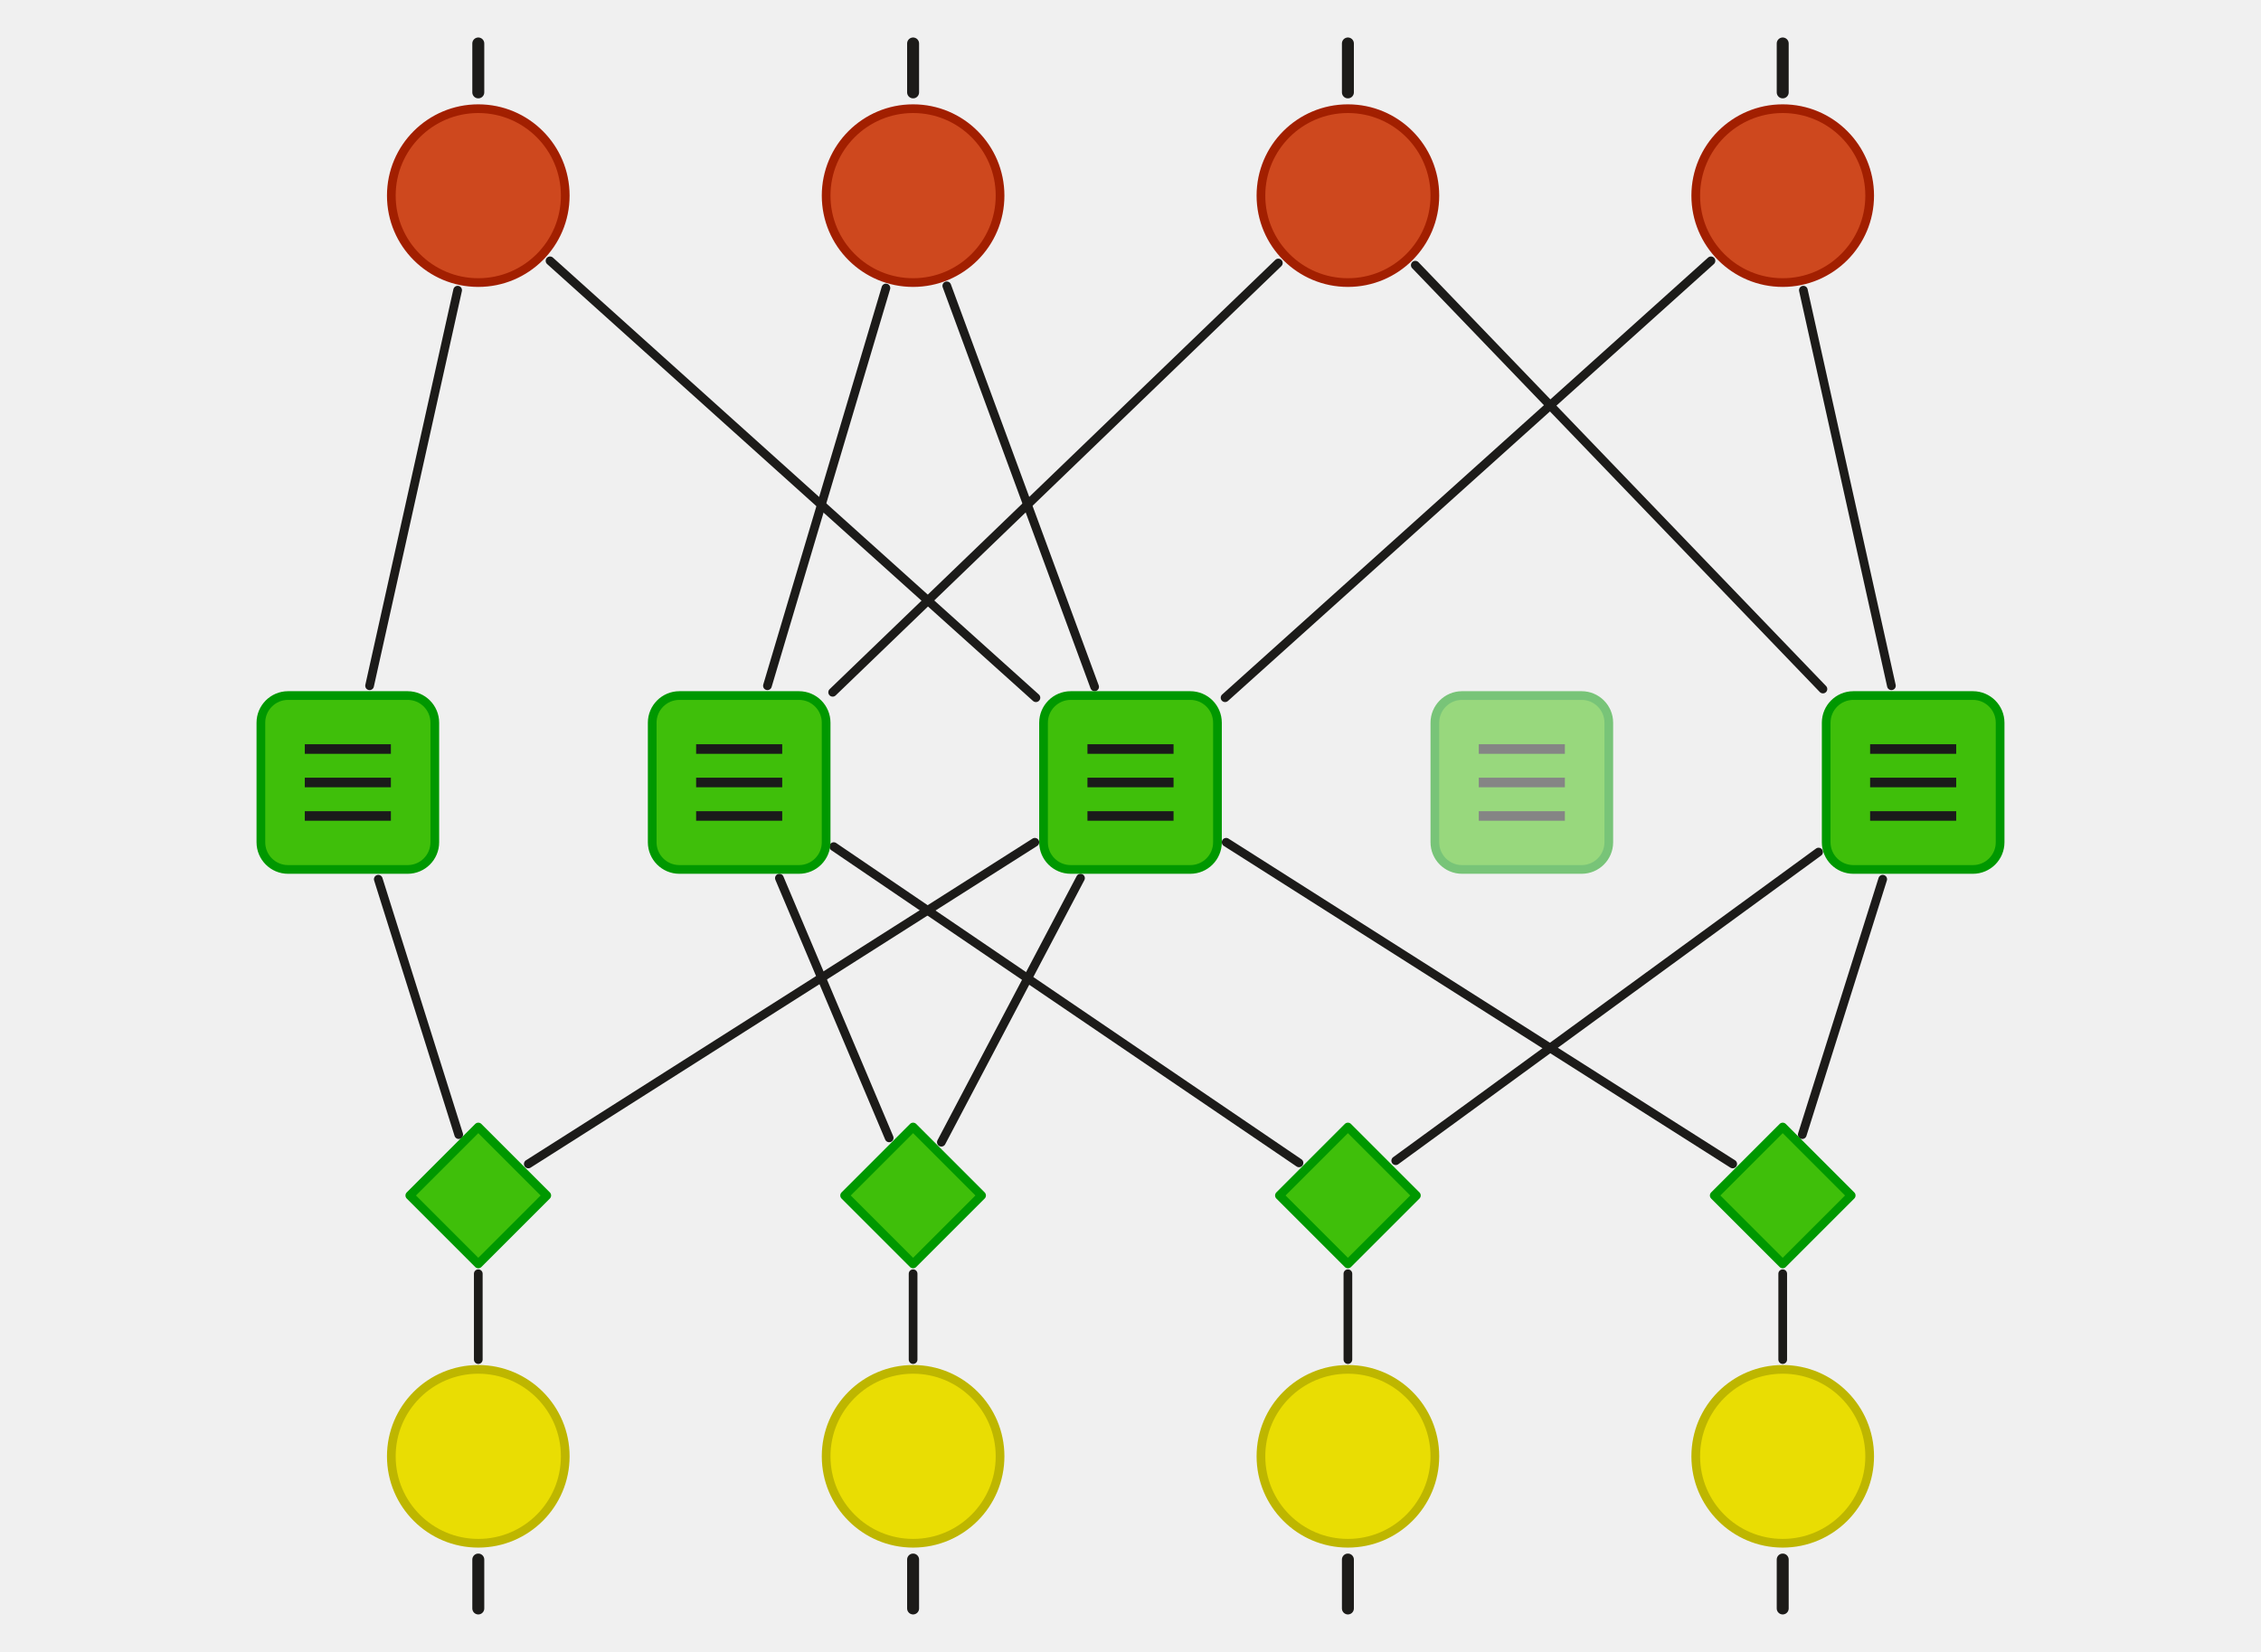
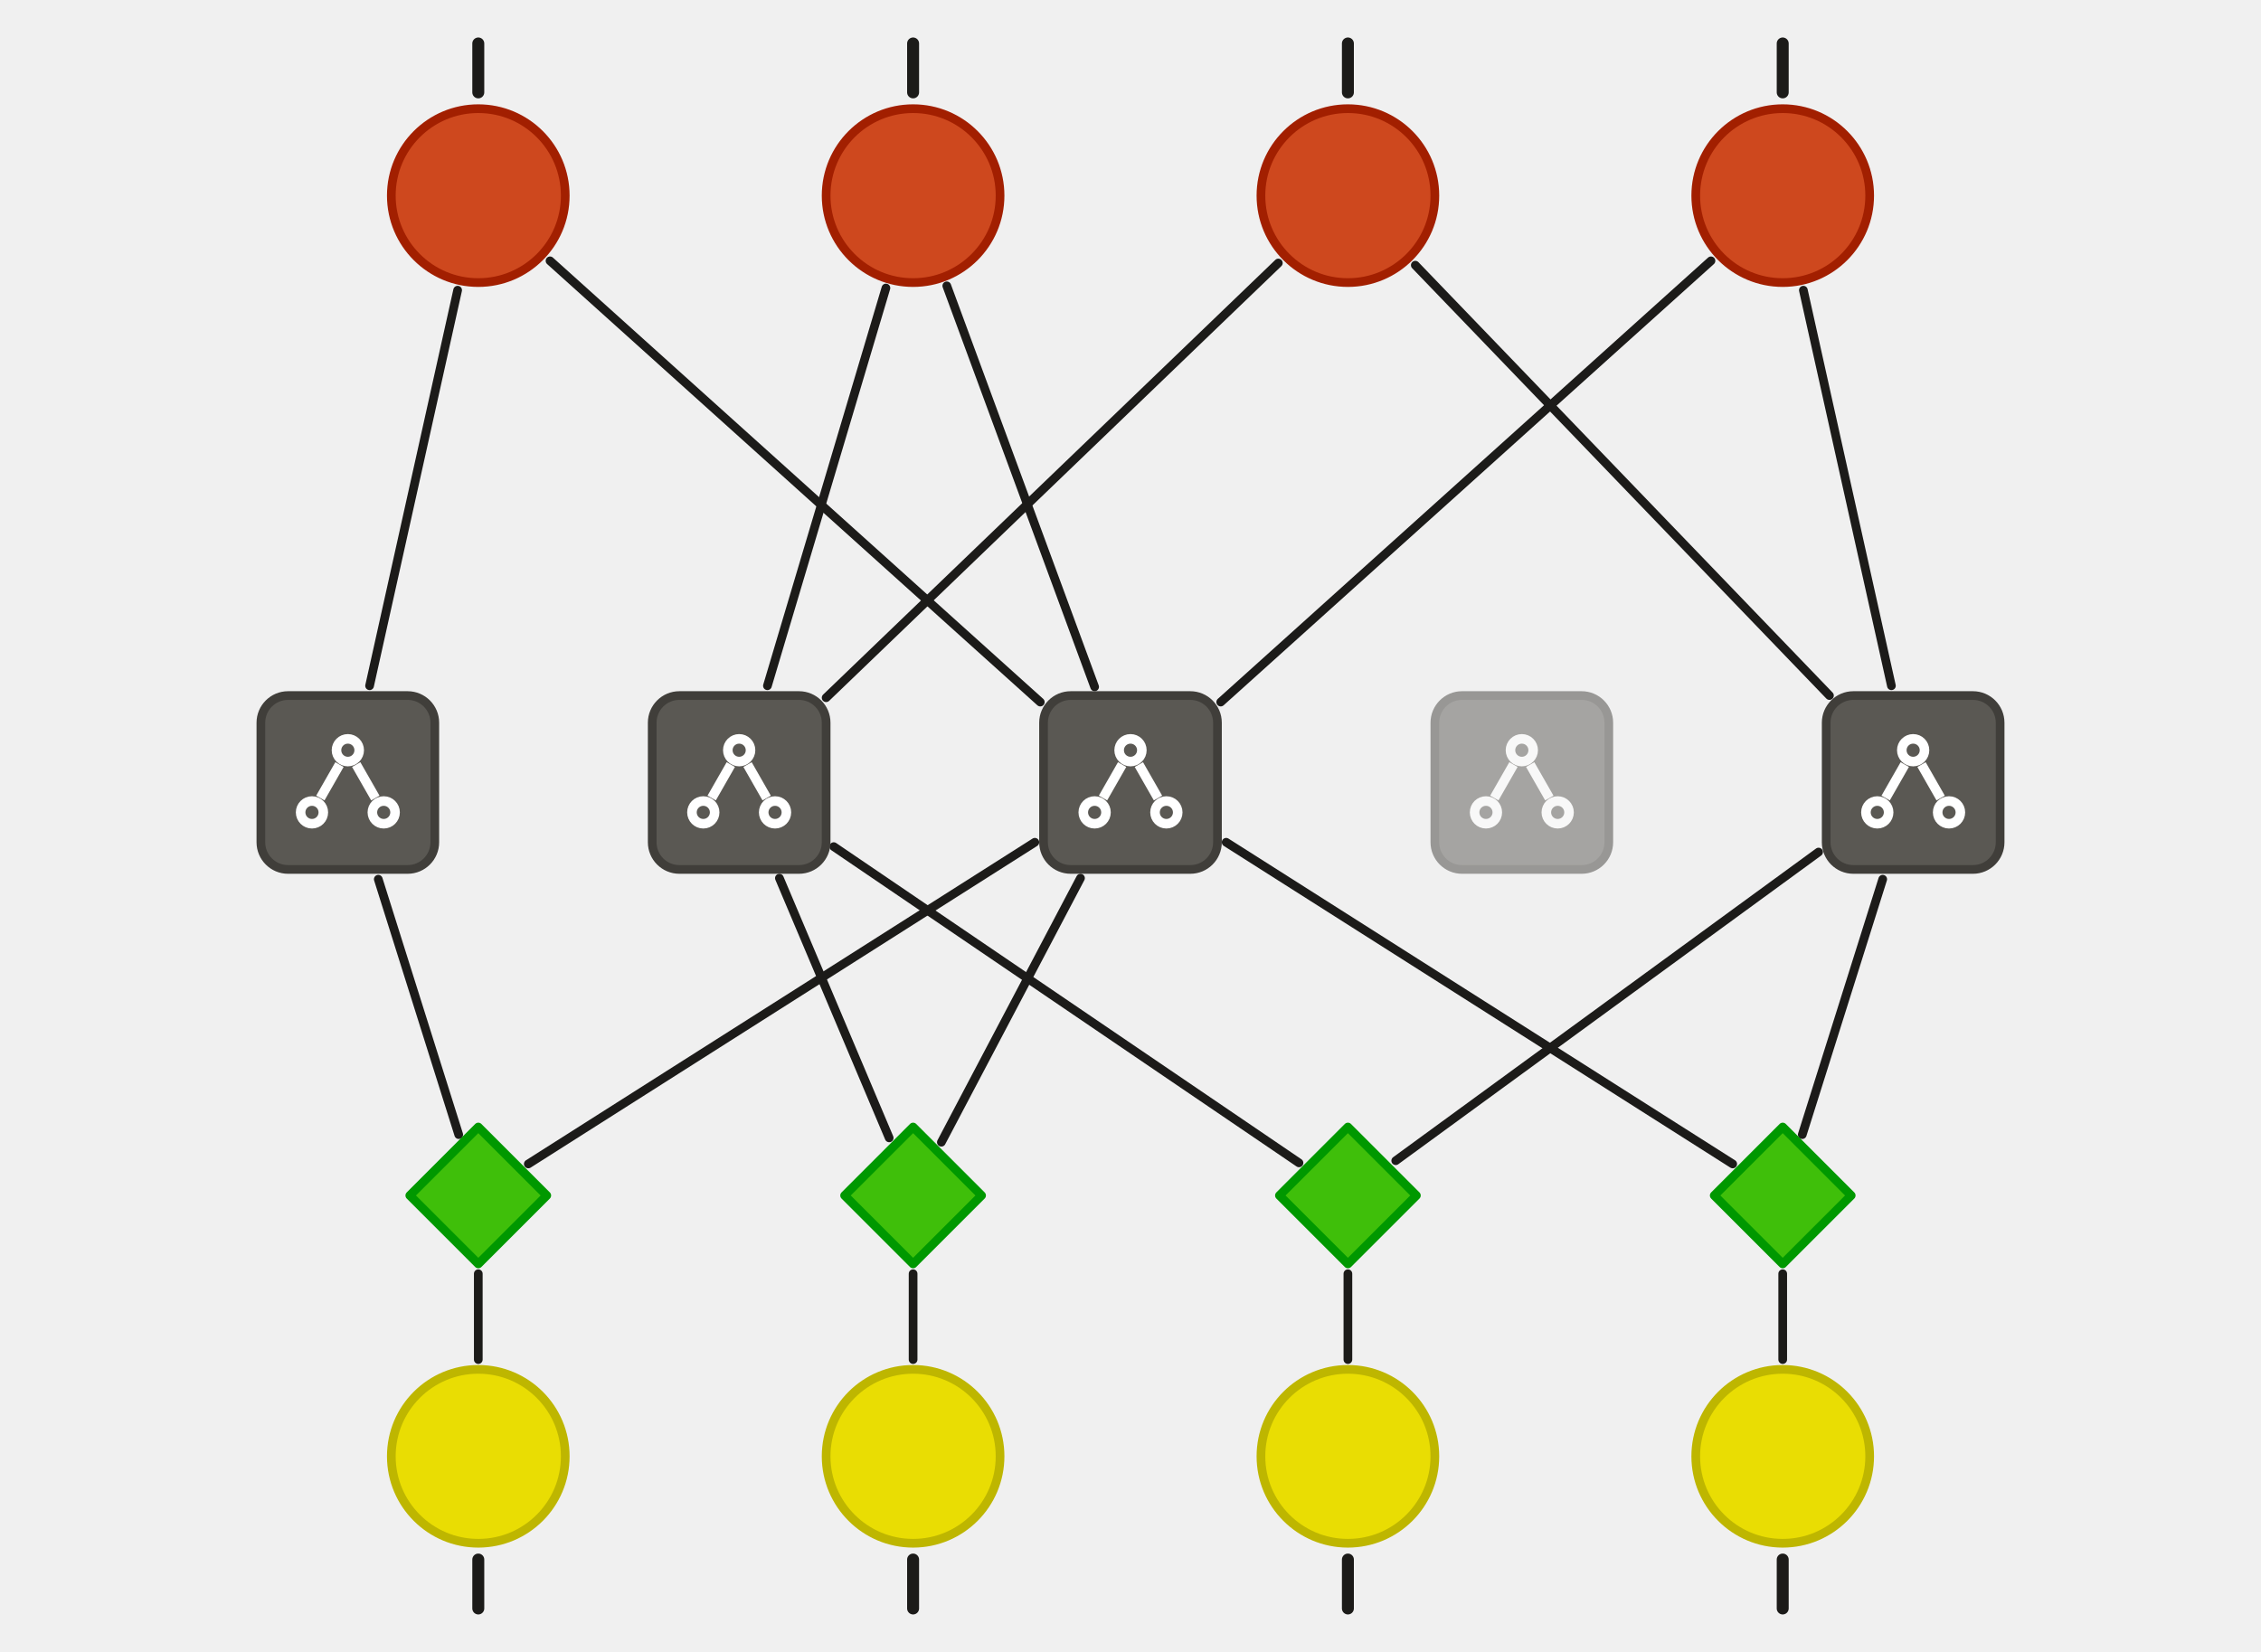
<svg xmlns="http://www.w3.org/2000/svg" viewBox="0 0 208 152" width="416" height="304" role="img">
  <defs>
    <marker id="arr-moe" viewBox="0 0 10 10" refX="8" refY="5" markerUnits="userSpaceOnUse" markerWidth="5.4" markerHeight="5.4" orient="auto-start-reverse">
      <path d="M2 1L8 5L2 9" fill="none" stroke="#1C1B19" stroke-width="1.481" stroke-linecap="round" stroke-linejoin="round" />
    </marker>
  </defs>
  <g fill="none" stroke="#1C1B19" stroke-width="0.8" stroke-linecap="round" stroke-linejoin="round">
    <line x1="44" y1="125.1" x2="44" y2="117.2" />
    <line x1="84" y1="125.1" x2="84" y2="117.2" />
    <line x1="124" y1="125.1" x2="124" y2="117.2" />
    <line x1="164" y1="125.1" x2="164" y2="117.2" />
    <line x1="42.2" y1="104.4" x2="34.8" y2="80.9" />
    <line x1="48.6" y1="107.1" x2="95.2" y2="77.5" />
    <line x1="81.8" y1="104.7" x2="71.7" y2="80.8" />
    <line x1="86.6" y1="105.1" x2="99.4" y2="80.8" />
    <line x1="119.5" y1="107" x2="76.7" y2="77.9" />
    <line x1="128.4" y1="106.8" x2="167.3" y2="78.4" />
    <line x1="159.4" y1="107.1" x2="112.8" y2="77.5" />
    <line x1="165.8" y1="104.4" x2="173.2" y2="80.9" />
    <line x1="34" y1="63.1" x2="42.1" y2="26.7" />
-     <line x1="95.3" y1="64.2" x2="50.6" y2="24" />
+     <line x1="95.7" y1="64.6" x2="50.6" y2="24" />
    <line x1="70.6" y1="63.1" x2="81.5" y2="26.5" />
    <line x1="100.7" y1="63.2" x2="87.1" y2="26.3" />
-     <line x1="76.6" y1="63.7" x2="117.6" y2="24.2" />
-     <line x1="167.7" y1="63.4" x2="130.2" y2="24.4" />
-     <line x1="112.7" y1="64.2" x2="157.4" y2="24" />
+     <line x1="76" y1="64.2" x2="117.6" y2="24.2" />
+     <line x1="168.3" y1="64" x2="130.2" y2="24.4" />
+     <line x1="112.3" y1="64.6" x2="157.4" y2="24" />
    <line x1="174" y1="63.1" x2="165.9" y2="26.7" />
  </g>
  <circle cx="44" cy="134" r="8" fill="#E9DD03" stroke="#BEB600" stroke-width="0.8" />
  <g stroke="#1C1B19" stroke-width="1.1" stroke-linecap="round">
    <line x1="44" y1="143.5" x2="44" y2="148" />
  </g>
  <circle cx="84" cy="134" r="8" fill="#E9DD03" stroke="#BEB600" stroke-width="0.8" />
  <g stroke="#1C1B19" stroke-width="1.1" stroke-linecap="round">
    <line x1="84" y1="143.5" x2="84" y2="148" />
  </g>
  <circle cx="124" cy="134" r="8" fill="#E9DD03" stroke="#BEB600" stroke-width="0.8" />
  <g stroke="#1C1B19" stroke-width="1.1" stroke-linecap="round">
    <line x1="124" y1="143.5" x2="124" y2="148" />
  </g>
  <circle cx="164" cy="134" r="8" fill="#E9DD03" stroke="#BEB600" stroke-width="0.8" />
  <g stroke="#1C1B19" stroke-width="1.1" stroke-linecap="round">
    <line x1="164" y1="143.5" x2="164" y2="148" />
  </g>
-   <rect x="24" y="64" width="16" height="16" rx="2.5" fill="#3FBF0A" stroke="#009800" stroke-width="0.8" />
-   <g fill="none" stroke="#1A1A1A" stroke-width="0.8" stroke-linejoin="round" transform="translate(32 72) scale(1.1) translate(-32 -72)">
-     <path d="M28.4,69.2 L35.6,69.2" />
-     <path d="M28.4,72 L35.6,72" />
-     <path d="M28.4,74.8 L35.6,74.8" />
-   </g>
-   <rect x="60" y="64" width="16" height="16" rx="2.5" fill="#3FBF0A" stroke="#009800" stroke-width="0.8" />
-   <g fill="none" stroke="#1A1A1A" stroke-width="0.8" stroke-linejoin="round" transform="translate(68 72) scale(1.1) translate(-68 -72)">
-     <path d="M64.4,69.2 L71.6,69.2" />
-     <path d="M64.4,72 L71.6,72" />
-     <path d="M64.4,74.8 L71.6,74.8" />
-   </g>
-   <rect x="96" y="64" width="16" height="16" rx="2.5" fill="#3FBF0A" stroke="#009800" stroke-width="0.8" />
-   <g fill="none" stroke="#1A1A1A" stroke-width="0.8" stroke-linejoin="round" transform="translate(104 72) scale(1.1) translate(-104 -72)">
-     <path d="M100.4,69.2 L107.6,69.2" />
-     <path d="M100.4,72 L107.6,72" />
-     <path d="M100.4,74.8 L107.6,74.8" />
-   </g>
-   <g opacity="0.5">
-     <rect x="132" y="64" width="16" height="16" rx="2.5" fill="#3FBF0A" stroke="#009800" stroke-width="0.8" />
-     <g fill="none" stroke="#1A1A1A" stroke-width="0.8" stroke-linejoin="round" transform="translate(140 72) scale(1.1) translate(-140 -72)">
-       <path d="M136.4,69.2 L143.6,69.2" />
-       <path d="M136.4,72 L143.6,72" />
-       <path d="M136.4,74.8 L143.6,74.8" />
-     </g>
-   </g>
-   <rect x="168" y="64" width="16" height="16" rx="2.5" fill="#3FBF0A" stroke="#009800" stroke-width="0.8" />
-   <g fill="none" stroke="#1A1A1A" stroke-width="0.8" stroke-linejoin="round" transform="translate(176 72) scale(1.1) translate(-176 -72)">
-     <path d="M172.4,69.2 L179.6,69.2" />
-     <path d="M172.4,72 L179.6,72" />
-     <path d="M172.4,74.8 L179.6,74.8" />
-   </g>
  <polygon points="44,103.7 50.3,110 44,116.3 37.7,110" fill="#3FBF0A" stroke="#009800" stroke-width="0.8" stroke-linejoin="round" />
  <polygon points="84,103.7 90.3,110 84,116.3 77.7,110" fill="#3FBF0A" stroke="#009800" stroke-width="0.8" stroke-linejoin="round" />
  <polygon points="124,103.7 130.3,110 124,116.3 117.7,110" fill="#3FBF0A" stroke="#009800" stroke-width="0.8" stroke-linejoin="round" />
  <polygon points="164,103.7 170.3,110 164,116.3 157.7,110" fill="#3FBF0A" stroke="#009800" stroke-width="0.8" stroke-linejoin="round" />
+   <rect x="24" y="64" width="16" height="16" rx="2.5" fill="#5A5853" stroke="#403E3A" stroke-width="0.8" />
+   <g fill="none" stroke="#FFFFFF" stroke-width="0.8" stroke-linejoin="round" transform="translate(32 72) scale(1.1) translate(-32 -72)">
+     <path d="M29.7,73.3 L31.3,70.5" />
+     <path d="M34.3,73.3 L32.7,70.5" />
+     <circle cx="32" cy="69.3" r="0.95" />
+     <circle cx="29" cy="74.5" r="0.95" />
+     <circle cx="35" cy="74.5" r="0.95" />
+   </g>
+   <rect x="60" y="64" width="16" height="16" rx="2.5" fill="#5A5853" stroke="#403E3A" stroke-width="0.8" />
+   <g fill="none" stroke="#FFFFFF" stroke-width="0.8" stroke-linejoin="round" transform="translate(68 72) scale(1.1) translate(-68 -72)">
+     <path d="M65.7,73.3 L67.3,70.5" />
+     <path d="M70.3,73.3 L68.7,70.5" />
+     <circle cx="68" cy="69.3" r="0.95" />
+     <circle cx="65" cy="74.5" r="0.95" />
+     <circle cx="71" cy="74.5" r="0.95" />
+   </g>
+   <rect x="96" y="64" width="16" height="16" rx="2.5" fill="#5A5853" stroke="#403E3A" stroke-width="0.8" />
+   <g fill="none" stroke="#FFFFFF" stroke-width="0.8" stroke-linejoin="round" transform="translate(104 72) scale(1.1) translate(-104 -72)">
+     <path d="M101.7,73.3 L103.3,70.5" />
+     <path d="M106.3,73.3 L104.7,70.5" />
+     <circle cx="104" cy="69.3" r="0.95" />
+     <circle cx="101" cy="74.5" r="0.95" />
+     <circle cx="107" cy="74.5" r="0.95" />
+   </g>
+   <g opacity="0.5">
+     <rect x="132" y="64" width="16" height="16" rx="2.5" fill="#5A5853" stroke="#403E3A" stroke-width="0.8" />
+     <g fill="none" stroke="#FFFFFF" stroke-width="0.8" stroke-linejoin="round" transform="translate(140 72) scale(1.1) translate(-140 -72)">
+       <path d="M137.7,73.3 L139.3,70.5" />
+       <path d="M142.3,73.3 L140.7,70.5" />
+       <circle cx="140" cy="69.3" r="0.95" />
+       <circle cx="137" cy="74.5" r="0.95" />
+       <circle cx="143" cy="74.5" r="0.95" />
+     </g>
+   </g>
+   <rect x="168" y="64" width="16" height="16" rx="2.5" fill="#5A5853" stroke="#403E3A" stroke-width="0.8" />
+   <g fill="none" stroke="#FFFFFF" stroke-width="0.8" stroke-linejoin="round" transform="translate(176 72) scale(1.1) translate(-176 -72)">
+     <path d="M173.7,73.3 L175.3,70.5" />
+     <path d="M178.3,73.3 L176.7,70.5" />
+     <circle cx="176" cy="69.3" r="0.95" />
+     <circle cx="173" cy="74.5" r="0.95" />
+     <circle cx="179" cy="74.5" r="0.95" />
+   </g>
  <circle cx="44" cy="18" r="8" fill="#CE481E" stroke="#A21F00" stroke-width="0.8" />
  <g stroke="#1C1B19" stroke-width="1.1" stroke-linecap="round">
    <line x1="44" y1="8.5" x2="44" y2="4" />
  </g>
  <circle cx="84" cy="18" r="8" fill="#CE481E" stroke="#A21F00" stroke-width="0.8" />
  <g stroke="#1C1B19" stroke-width="1.1" stroke-linecap="round">
    <line x1="84" y1="8.5" x2="84" y2="4" />
  </g>
  <circle cx="124" cy="18" r="8" fill="#CE481E" stroke="#A21F00" stroke-width="0.8" />
  <g stroke="#1C1B19" stroke-width="1.1" stroke-linecap="round">
    <line x1="124" y1="8.5" x2="124" y2="4" />
  </g>
  <circle cx="164" cy="18" r="8" fill="#CE481E" stroke="#A21F00" stroke-width="0.8" />
  <g stroke="#1C1B19" stroke-width="1.1" stroke-linecap="round">
    <line x1="164" y1="8.5" x2="164" y2="4" />
  </g>
</svg>
